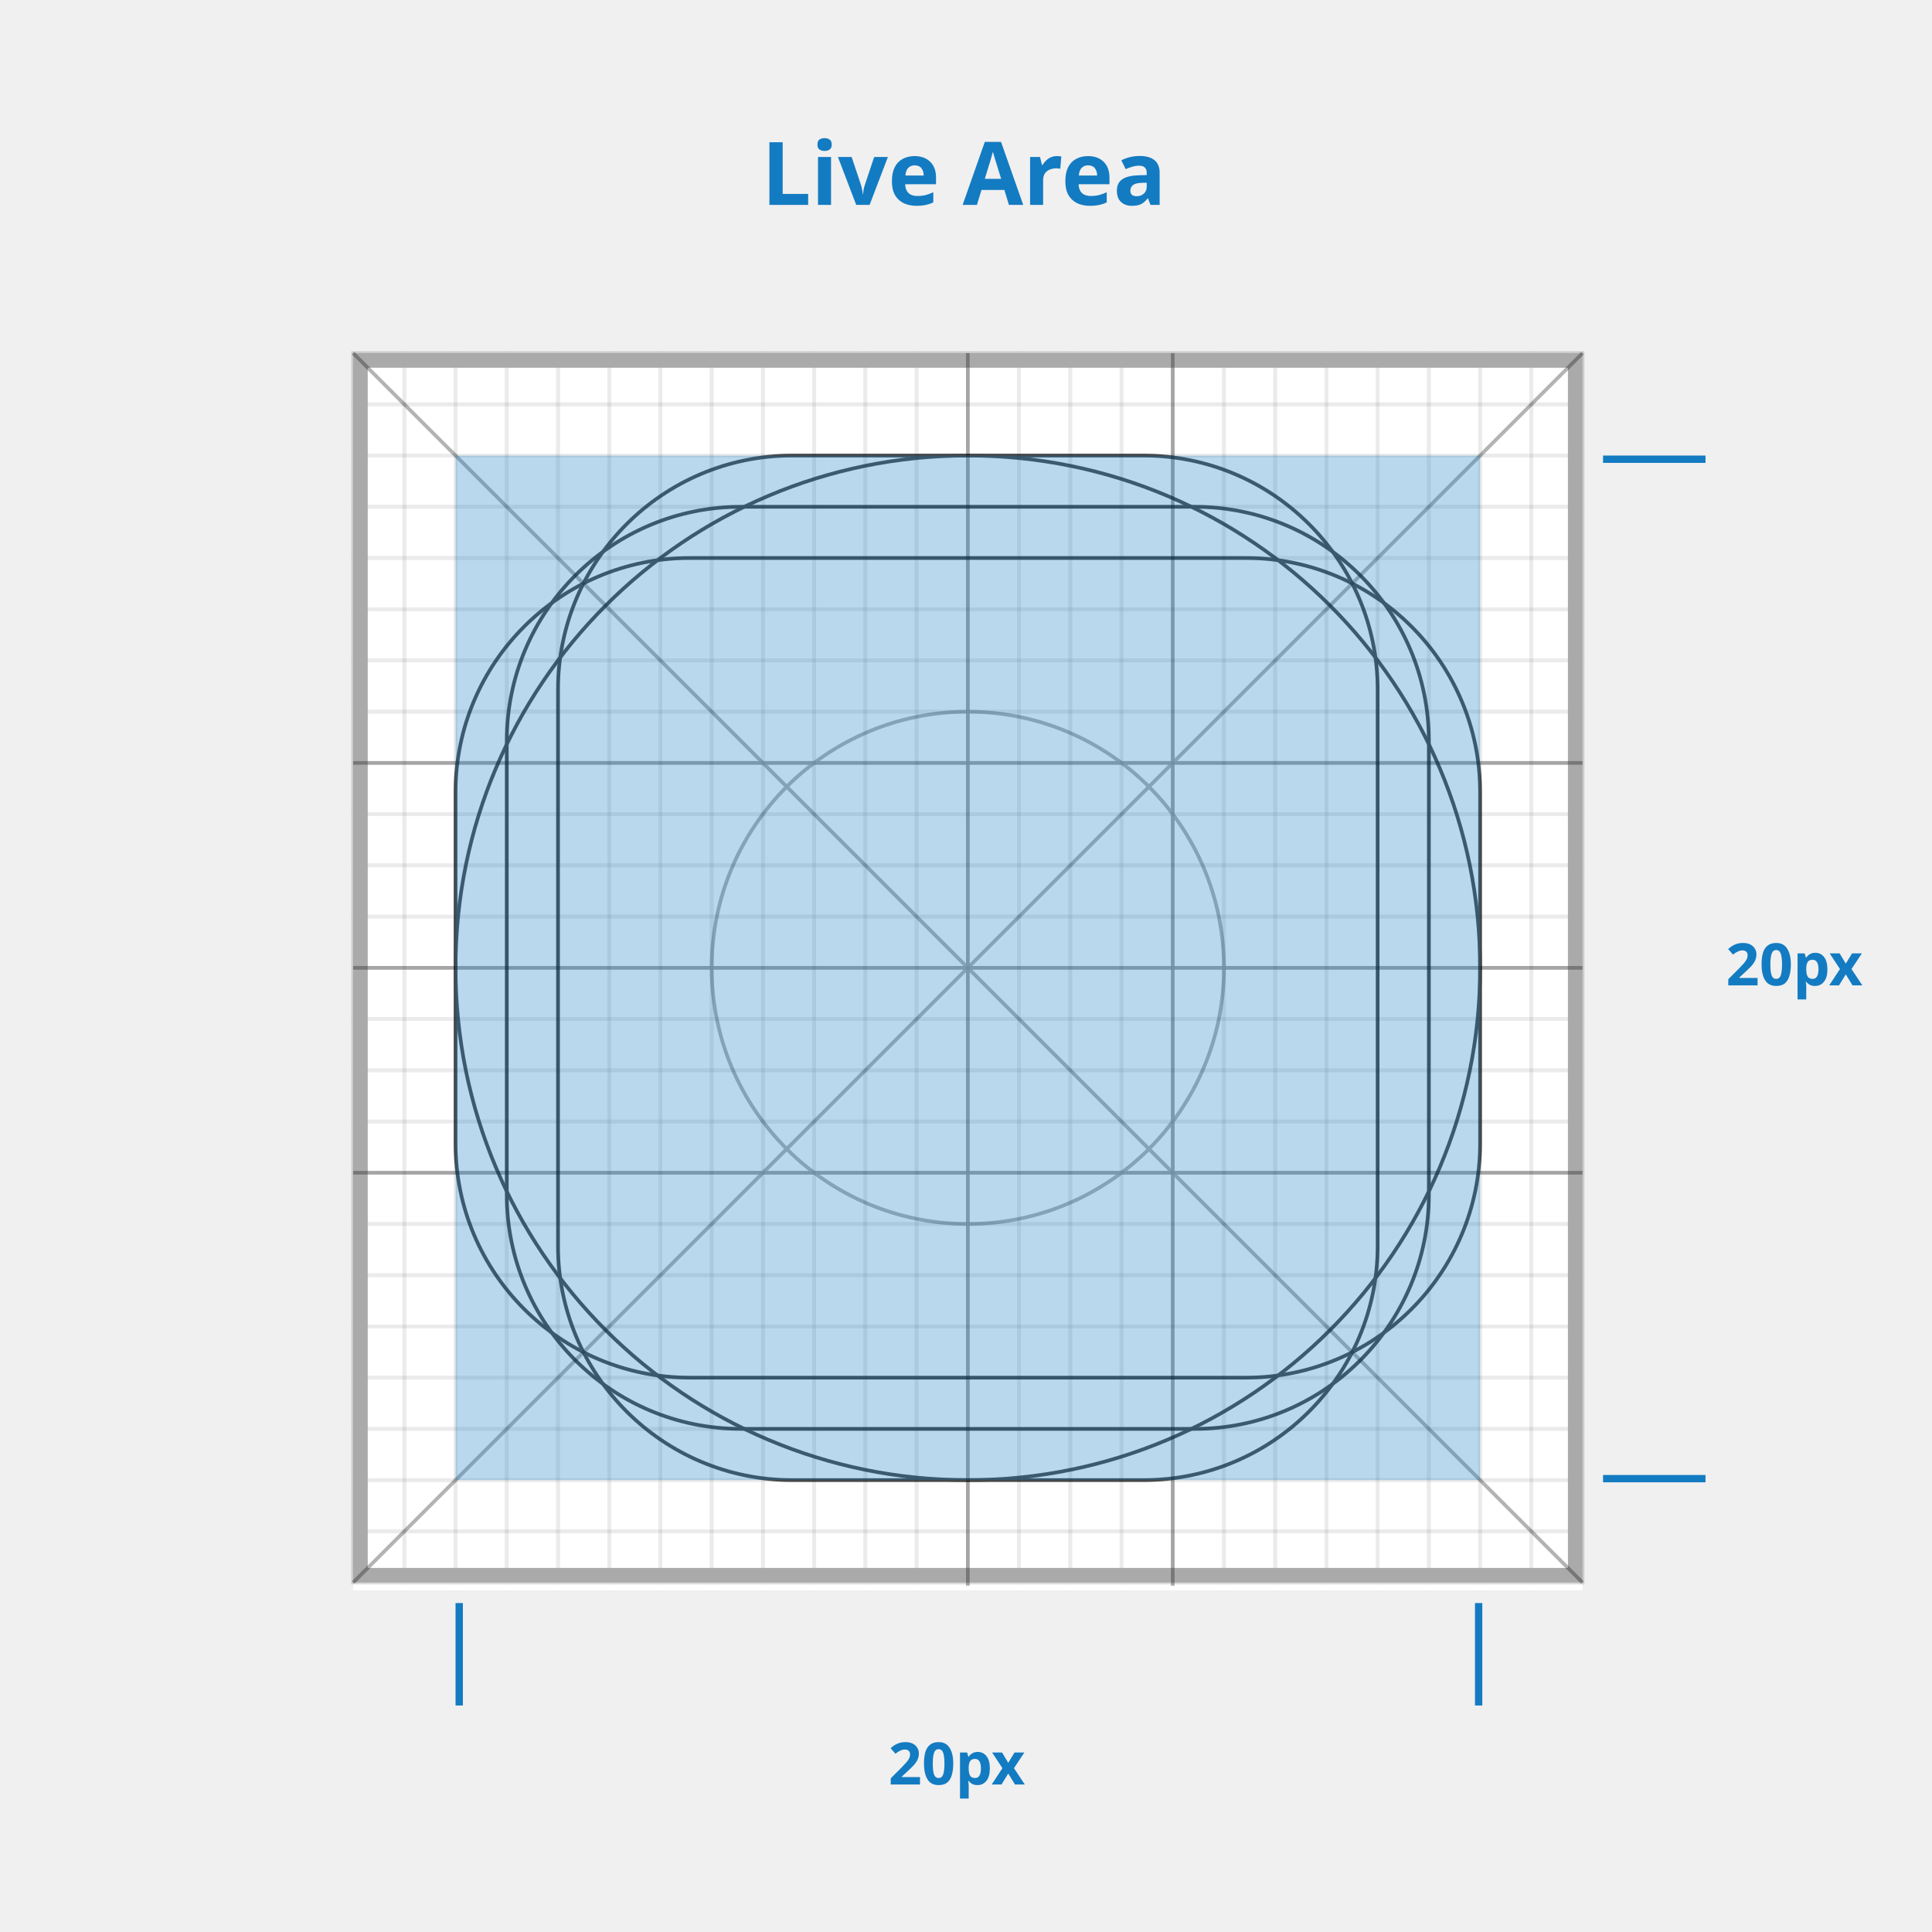
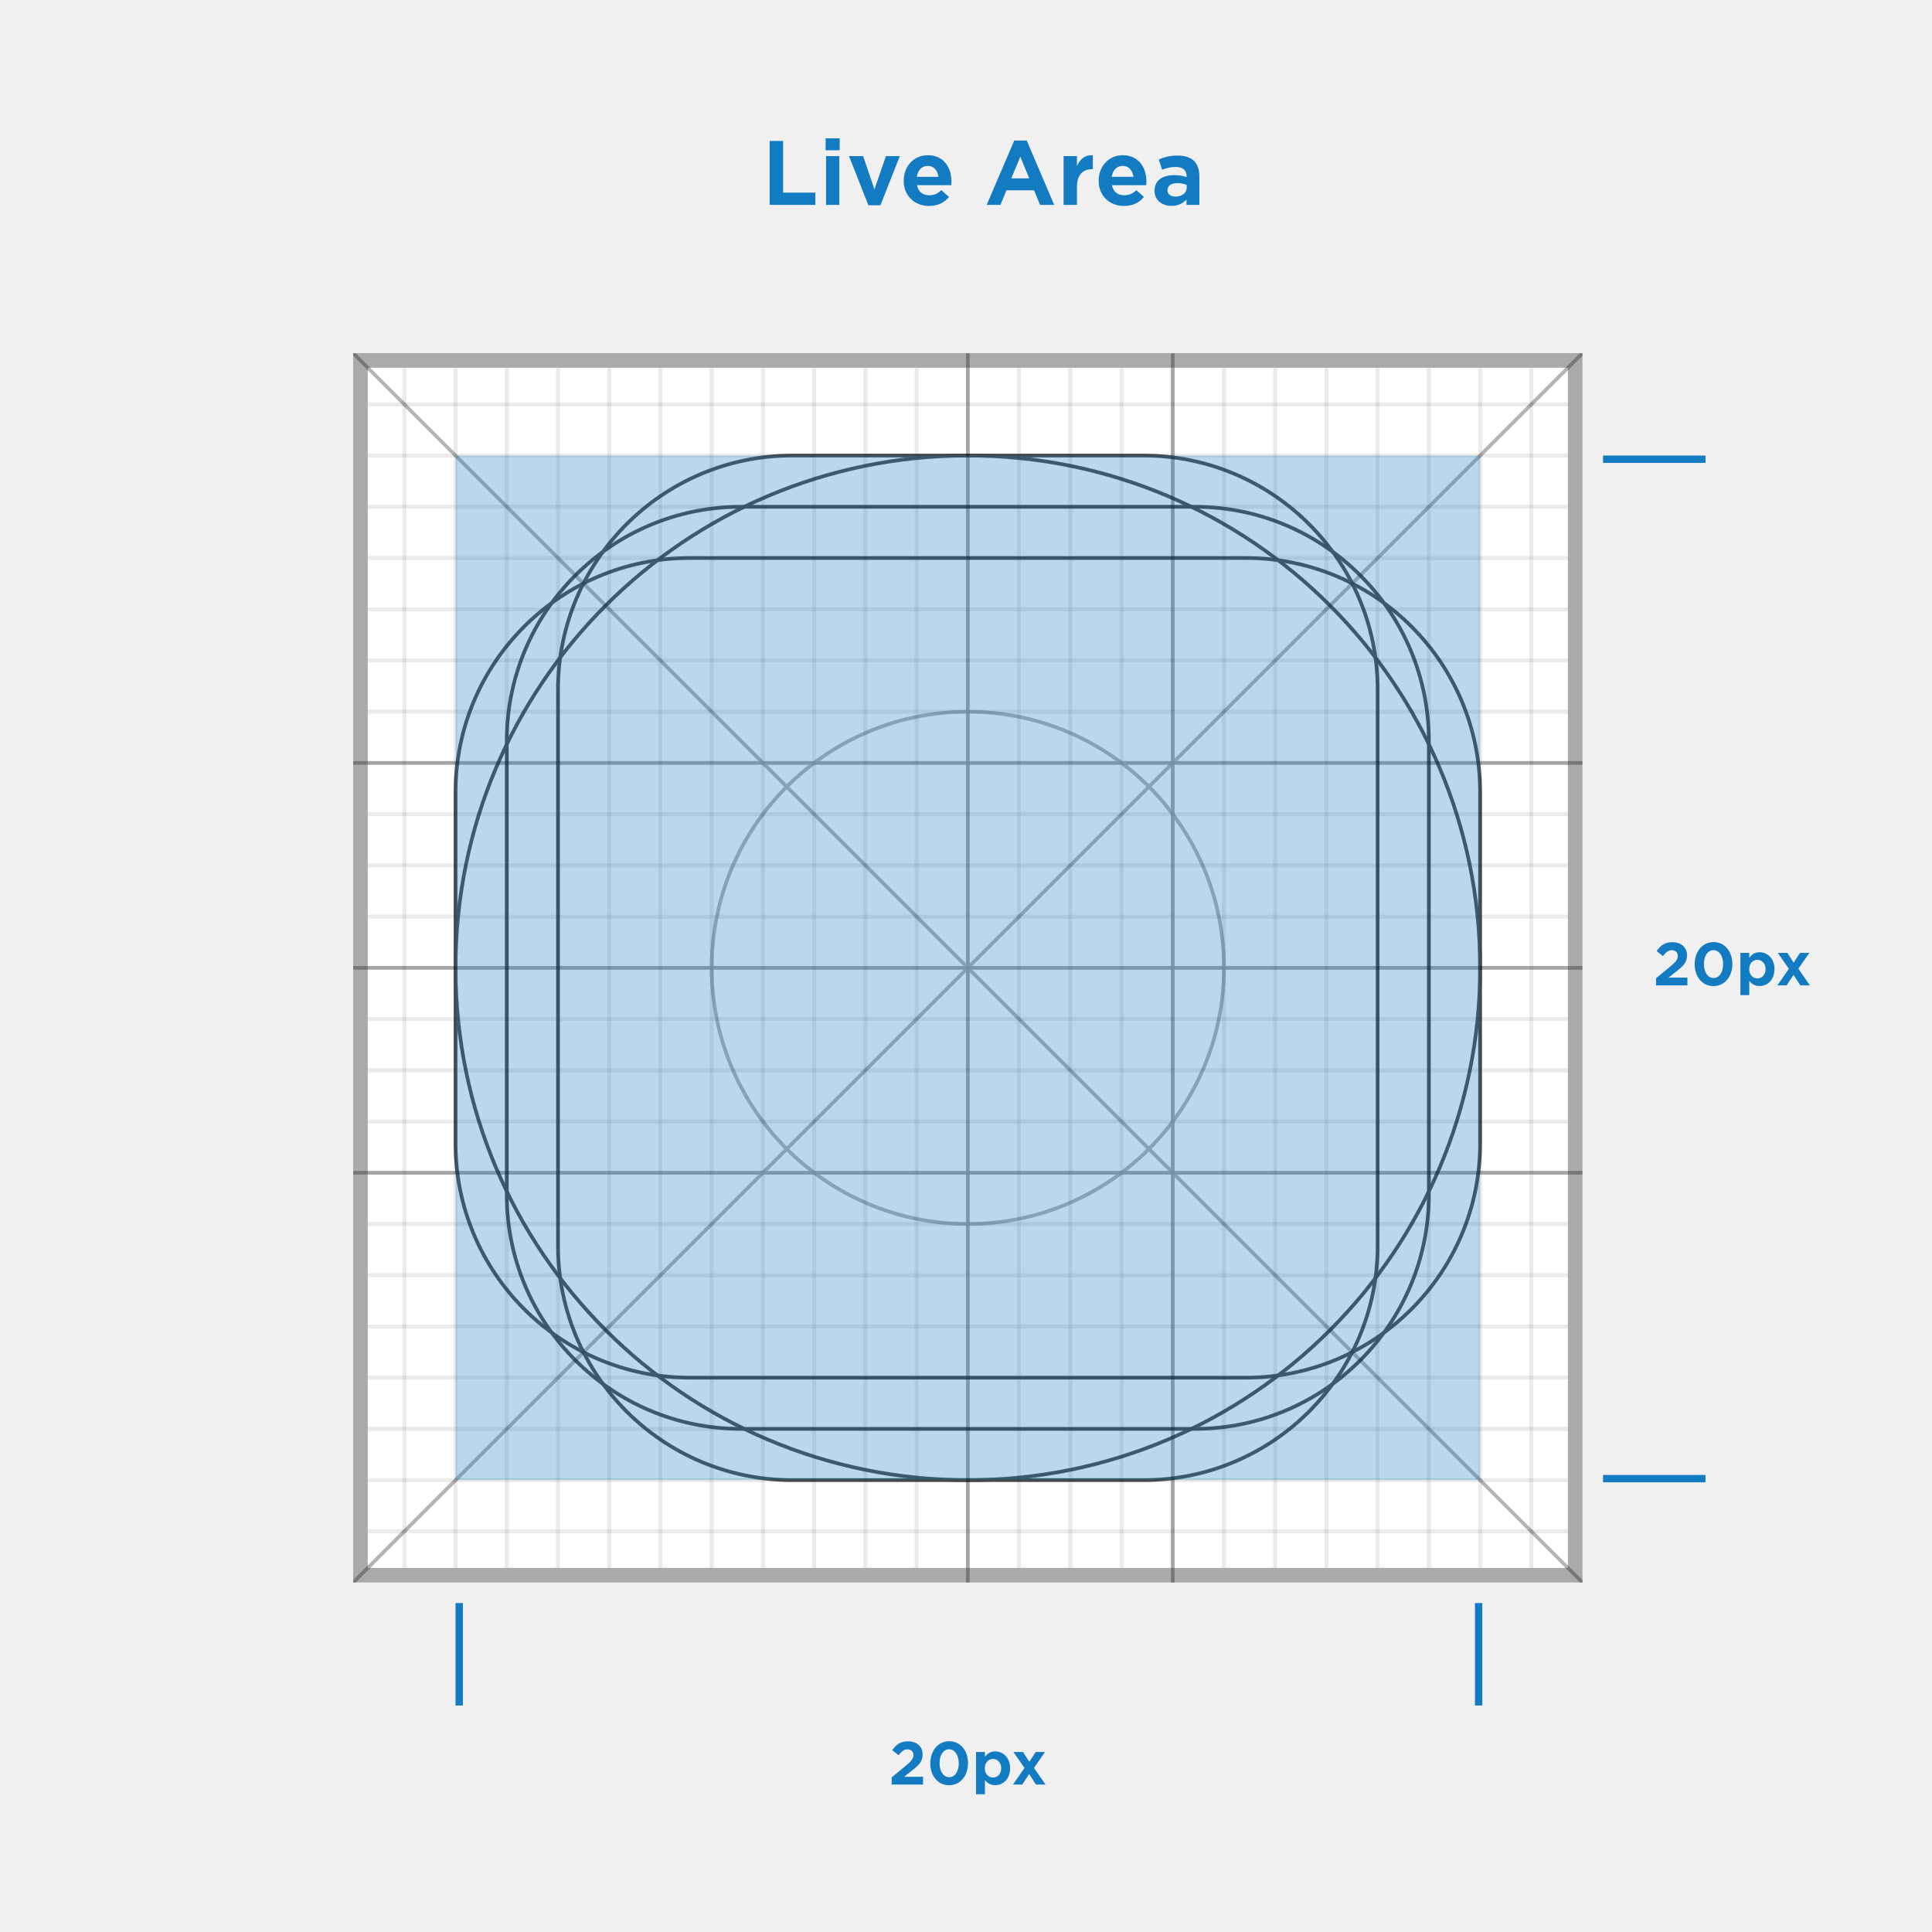
- <svg xmlns="http://www.w3.org/2000/svg" xmlns:xlink="http://www.w3.org/1999/xlink" width="264px" height="264px" viewBox="0 0 264 264" version="1.1">
+ <svg xmlns="http://www.w3.org/2000/svg" xmlns:xlink="http://www.w3.org/1999/xlink" width="264" height="264" viewBox="0 0 264 264">
  <defs>
-     <rect id="path-1" x="0" y="0" width="168" height="168" />
+     <rect id="canvas-live-area-a" width="168" height="168" />
  </defs>
-   <g id="Page-1" stroke="none" stroke-width="1" fill="none" fill-rule="evenodd">
-     <g id="Canvas---Live-Area">
-       <g id="Group" transform="translate(48, 48)">
-         <g id="Icon-Grid---Shape-Keylines---Zoomed" transform="translate(0.25, 0.25)">
-           <mask id="mask-2" fill="white">
-             <use xlink:href="#path-1" />
-           </mask>
-           <g id="mask" />
-           <g id="Icon-Grid---Base---Zoomed" fill-rule="evenodd" stroke-width="1">
-             <g id="Grid">
-               <rect id="Rectangle" fill="#FFFFFF" x="0" y="0" width="168" height="169.05" />
-               <g id="pixels" opacity="0.4" stroke="#000000" stroke-width="0.5">
-                 <g id="Group" opacity="0.2">
-                   <rect id="Rectangle-3" x="161" y="0" width="7" height="168" />
-                   <rect id="Rectangle-3" x="154" y="0" width="7" height="168" />
-                   <rect id="Rectangle-3" x="147" y="0" width="7" height="168" />
-                   <rect id="Rectangle-3" x="140" y="0" width="7" height="168" />
-                   <rect id="Rectangle-3" x="133" y="0" width="7" height="168" />
-                   <rect id="Rectangle-3" x="126" y="0" width="7" height="168" />
-                   <rect id="Rectangle-3" x="119" y="0" width="7" height="168" />
-                   <rect id="Rectangle-3" x="112" y="0" width="7" height="168" />
-                   <rect id="Rectangle-3" x="105" y="0" width="7" height="168" />
-                   <rect id="Rectangle-3" x="98" y="0" width="7" height="168" />
-                   <rect id="Rectangle-3" x="91" y="0" width="7" height="168" />
-                   <rect id="Rectangle-3" x="84" y="0" width="7" height="168" />
-                   <rect id="Rectangle-3" x="77" y="0" width="7" height="168" />
-                   <rect id="Rectangle-3" x="70" y="0" width="7" height="168" />
-                   <rect id="Rectangle-3" x="63" y="0" width="7" height="168" />
-                   <rect id="Rectangle-3" x="56" y="0" width="7" height="168" />
-                   <rect id="Rectangle-3" x="49" y="0" width="7" height="168" />
-                   <rect id="Rectangle-3" x="42" y="0" width="7" height="168" />
-                   <rect id="Rectangle-3" x="35" y="0" width="7" height="168" />
-                   <rect id="Rectangle-3" x="28" y="0" width="7" height="168" />
-                   <rect id="Rectangle-3" x="21" y="0" width="7" height="168" />
-                   <rect id="Rectangle-3" x="14" y="0" width="7" height="168" />
-                   <rect id="Rectangle-3" x="7" y="0" width="7" height="168" />
-                   <rect id="Rectangle-3" x="0" y="0" width="7" height="168" />
-                 </g>
-                 <g id="Group" opacity="0.2" transform="translate(84, 84) rotate(90) translate(-84, -84) ">
-                   <rect id="Rectangle-3" x="161" y="0" width="7" height="168" />
-                   <rect id="Rectangle-3" x="154" y="0" width="7" height="168" />
-                   <rect id="Rectangle-3" x="147" y="0" width="7" height="168" />
-                   <rect id="Rectangle-3" x="140" y="0" width="7" height="168" />
-                   <rect id="Rectangle-3" x="133" y="0" width="7" height="168" />
-                   <rect id="Rectangle-3" x="126" y="0" width="7" height="168" />
-                   <rect id="Rectangle-3" x="119" y="0" width="7" height="168" />
-                   <rect id="Rectangle-3" x="112" y="0" width="7" height="168" />
-                   <rect id="Rectangle-3" x="105" y="0" width="7" height="168" />
-                   <rect id="Rectangle-3" x="98" y="0" width="7" height="168" />
-                   <rect id="Rectangle-3" x="91" y="0" width="7" height="168" />
-                   <rect id="Rectangle-3" x="84" y="0" width="7" height="168" />
-                   <rect id="Rectangle-3" x="77" y="0" width="7" height="168" />
-                   <rect id="Rectangle-3" x="70" y="0" width="7" height="168" />
-                   <rect id="Rectangle-3" x="63" y="0" width="7" height="168" />
-                   <rect id="Rectangle-3" x="56" y="0" width="7" height="168" />
-                   <rect id="Rectangle-3" x="49" y="0" width="7" height="168" />
-                   <rect id="Rectangle-3" x="42" y="0" width="7" height="168" />
-                   <rect id="Rectangle-3" x="35" y="0" width="7" height="168" />
-                   <rect id="Rectangle-3" x="28" y="0" width="7" height="168" />
-                   <rect id="Rectangle-3" x="21" y="0" width="7" height="168" />
-                   <rect id="Rectangle-3" x="14" y="0" width="7" height="168" />
-                   <rect id="Rectangle-3" x="7" y="0" width="7" height="168" />
-                   <rect id="Rectangle-3" x="0" y="0" width="7" height="168" />
-                 </g>
-               </g>
-               <rect id="bounds" stroke="#AAAAAA" stroke-width="2" x="1" y="1" width="166" height="166" />
+   <g fill="none" fill-rule="evenodd">
+     <g transform="translate(48 48)">
+       <g transform="translate(.25 .25)">
+         <mask id="canvas-live-area-b" fill="#fff">
+           <use xlink:href="#canvas-live-area-a" />
+         </mask>
+         <g mask="url(#canvas-live-area-b)">
+           <rect width="168" height="169.05" fill="#FFF" />
+           <g stroke="#000" stroke-width=".5" opacity=".4">
+             <g opacity=".2">
+               <rect width="7" height="168" x="161" />
+               <rect width="7" height="168" x="154" />
+               <rect width="7" height="168" x="147" />
+               <rect width="7" height="168" x="140" />
+               <rect width="7" height="168" x="133" />
+               <rect width="7" height="168" x="126" />
+               <rect width="7" height="168" x="119" />
+               <rect width="7" height="168" x="112" />
+               <rect width="7" height="168" x="105" />
+               <rect width="7" height="168" x="98" />
+               <rect width="7" height="168" x="91" />
+               <rect width="7" height="168" x="84" />
+               <rect width="7" height="168" x="77" />
+               <rect width="7" height="168" x="70" />
+               <rect width="7" height="168" x="63" />
+               <rect width="7" height="168" x="56" />
+               <rect width="7" height="168" x="49" />
+               <rect width="7" height="168" x="42" />
+               <rect width="7" height="168" x="35" />
+               <rect width="7" height="168" x="28" />
+               <rect width="7" height="168" x="21" />
+               <rect width="7" height="168" x="14" />
+               <rect width="7" height="168" x="7" />
+               <rect width="7" height="168" />
+             </g>
+             <g opacity=".2" transform="rotate(90 84 84)">
+               <rect width="7" height="168" x="161" />
+               <rect width="7" height="168" x="154" />
+               <rect width="7" height="168" x="147" />
+               <rect width="7" height="168" x="140" />
+               <rect width="7" height="168" x="133" />
+               <rect width="7" height="168" x="126" />
+               <rect width="7" height="168" x="119" />
+               <rect width="7" height="168" x="112" />
+               <rect width="7" height="168" x="105" />
+               <rect width="7" height="168" x="98" />
+               <rect width="7" height="168" x="91" />
+               <rect width="7" height="168" x="84" />
+               <rect width="7" height="168" x="77" />
+               <rect width="7" height="168" x="70" />
+               <rect width="7" height="168" x="63" />
+               <rect width="7" height="168" x="56" />
+               <rect width="7" height="168" x="49" />
+               <rect width="7" height="168" x="42" />
+               <rect width="7" height="168" x="35" />
+               <rect width="7" height="168" x="28" />
+               <rect width="7" height="168" x="21" />
+               <rect width="7" height="168" x="14" />
+               <rect width="7" height="168" x="7" />
+               <rect width="7" height="168" />
            </g>
          </g>
-           <g id="Group" stroke-width="1" fill-rule="evenodd" stroke="#000000">
-             <g id="Grid" opacity="0.3" stroke-width="0.5">
-               <path d="M0,0 L168,168" id="diagonal" transform="translate(84, 84) scale(-1, 1) translate(-84, -84) " />
-               <path d="M0,0 L168,168" id="diagonal" />
-               <circle id="circle" cx="84" cy="84" r="35" />
-               <path d="M84,0 L84,168.438" id="vertical" />
-               <path d="M112,0 L112,168.438" id="vertical" />
-               <path d="M0,84 L168,84" id="horizontal" />
-               <path d="M0,112 L168,112" id="horizontal" />
-               <path d="M0,56 L168,56" id="horizontal" />
-             </g>
-             <g id="Shapes" opacity="0.7" transform="translate(14, 14)" stroke-width="0.5">
-               <circle id="circle" cx="70" cy="70" r="70" />
-               <rect id="horizontal-rectangle" x="0" y="14" width="140" height="112" rx="32" />
-               <rect id="vertical-rectangle" x="14" y="0" width="112" height="140" rx="32" />
-               <rect id="square" transform="translate(70, 70) rotate(90) translate(-70, -70) " x="7" y="7" width="126" height="126" rx="32" />
-             </g>
+           <rect width="166" height="166" x="1" y="1" stroke="#AAA" stroke-width="2" />
+         </g>
+         <g stroke="#000" mask="url(#canvas-live-area-b)">
+           <g stroke-width=".5" opacity=".3">
+             <path d="M0,0 L168,168" transform="matrix(-1 0 0 1 168 0)" />
+             <path d="M0,0 L168,168" />
+             <circle cx="84" cy="84" r="35" />
+             <path d="M84 0L84 168.438M112 0L112 168.438M0 84L168 84M0 112L168 112M0 56L168 56" />
+           </g>
+           <g stroke-width=".5" opacity=".7" transform="translate(14 14)">
+             <circle cx="70" cy="70" r="70" />
+             <rect width="140" height="112" y="14" rx="32" />
+             <rect width="112" height="140" x="14" rx="32" />
+             <rect width="126" height="126" x="7" y="7" rx="32" transform="rotate(90 70 70)" />
          </g>
        </g>
-         <g id="Guides" transform="translate(14.25, 14.25)" fill="#137BC2">
-           <rect id="Live-Area" opacity="0.3" x="0" y="0" width="140" height="140" />
-           <rect id="marker" x="0" y="156.8" width="1" height="14" />
-           <text id="20px" font-family="GothamSSm-Bold, Gotham SSm" font-size="8" font-weight="bold">
-             <tspan x="59.152" y="181.6">20px</tspan>
-           </text>
-           <rect id="marker" x="139.3" y="156.8" width="1" height="14" />
-           <rect id="marker" x="156.8" y="139.3" width="14" height="1" />
-           <rect id="marker" x="156.8" y="0" width="14" height="1" />
-           <text id="20px" font-family="GothamSSm-Bold, Gotham SSm" font-size="8" font-weight="bold">
-             <tspan x="173.6" y="72.4">20px</tspan>
-           </text>
-         </g>
      </g>
-       <text id="Live-Area" font-family="GothamSSm-Bold, Gotham SSm" font-size="12" font-weight="bold" fill="#137BC2">
-         <tspan x="104.058" y="28">Live Area</tspan>
-       </text>
+       <g fill="#137BC2" transform="translate(14.25 14.25)">
+         <rect width="140" height="140" opacity=".3" />
+         <rect width="1" height="14" y="156.8" />
+         <path d="M59.592,181.6 L59.592,180.624 L61.544,179.016 C62.28,178.4 62.568,178.072 62.568,177.584 C62.568,177.072 62.224,176.792 61.752,176.792 C61.288,176.792 60.968,177.056 60.536,177.592 L59.672,176.904 C60.24,176.12 60.792,175.696 61.832,175.696 C63.024,175.696 63.824,176.4 63.824,177.48 L63.824,177.496 C63.824,178.456 63.328,178.944 62.296,179.752 L61.296,180.536 L63.88,180.536 L63.88,181.6 L59.592,181.6 Z M67.44,181.696 C65.888,181.696 64.872,180.392 64.872,178.704 L64.872,178.688 C64.872,177.008 65.912,175.68 67.456,175.68 C68.992,175.68 70.024,176.984 70.024,178.672 L70.024,178.688 C70.024,180.368 68.992,181.696 67.44,181.696 Z M67.456,180.592 C68.256,180.592 68.76,179.776 68.76,178.704 L68.76,178.688 C68.76,177.616 68.232,176.784 67.44,176.784 C66.648,176.784 66.136,177.592 66.136,178.672 L66.136,178.688 C66.136,179.768 66.656,180.592 67.456,180.592 Z M73.44,180.648 C74.048,180.648 74.56,180.16 74.56,179.384 L74.56,179.368 C74.56,178.608 74.048,178.104 73.44,178.104 C72.832,178.104 72.32,178.608 72.32,179.368 L72.32,179.384 C72.32,180.144 72.832,180.648 73.44,180.648 Z M71.12,182.928 L71.12,177.152 L72.336,177.152 L72.336,177.816 C72.648,177.392 73.08,177.072 73.744,177.072 C74.784,177.072 75.776,177.888 75.776,179.368 L75.776,179.384 C75.776,180.864 74.8,181.688 73.744,181.688 C73.064,181.688 72.64,181.368 72.336,181 L72.336,182.928 L71.12,182.928 Z M77.536,177.152 L78.4,178.488 L79.28,177.152 L80.552,177.152 L79.04,179.32 L80.616,181.6 L79.312,181.6 L78.376,180.168 L77.44,181.6 L76.168,181.6 L77.744,179.336 L76.232,177.152 L77.536,177.152 Z" />
+         <rect width="1" height="14" x="139.3" y="156.8" />
+         <rect width="14" height="1" x="156.8" y="139.3" />
+         <rect width="14" height="1" x="156.8" />
+         <path d="M164.04,72.4 L164.04,71.424 L165.992,69.816 C166.728,69.2 167.016,68.872 167.016,68.384 C167.016,67.872 166.672,67.592 166.2,67.592 C165.736,67.592 165.416,67.856 164.984,68.392 L164.12,67.704 C164.688,66.92 165.24,66.496 166.28,66.496 C167.472,66.496 168.272,67.2 168.272,68.28 L168.272,68.296 C168.272,69.256 167.776,69.744 166.744,70.552 L165.744,71.336 L168.328,71.336 L168.328,72.4 L164.04,72.4 Z M171.888,72.496 C170.336,72.496 169.32,71.192 169.32,69.504 L169.32,69.488 C169.32,67.808 170.36,66.48 171.904,66.48 C173.44,66.48 174.472,67.784 174.472,69.472 L174.472,69.488 C174.472,71.168 173.44,72.496 171.888,72.496 Z M171.904,71.392 C172.704,71.392 173.208,70.576 173.208,69.504 L173.208,69.488 C173.208,68.416 172.68,67.584 171.888,67.584 C171.096,67.584 170.584,68.392 170.584,69.472 L170.584,69.488 C170.584,70.568 171.104,71.392 171.904,71.392 Z M177.888,71.448 C178.496,71.448 179.008,70.96 179.008,70.184 L179.008,70.168 C179.008,69.408 178.496,68.904 177.888,68.904 C177.28,68.904 176.768,69.408 176.768,70.168 L176.768,70.184 C176.768,70.944 177.28,71.448 177.888,71.448 Z M175.568,73.728 L175.568,67.952 L176.784,67.952 L176.784,68.616 C177.096,68.192 177.528,67.872 178.192,67.872 C179.232,67.872 180.224,68.688 180.224,70.168 L180.224,70.184 C180.224,71.664 179.248,72.488 178.192,72.488 C177.512,72.488 177.088,72.168 176.784,71.8 L176.784,73.728 L175.568,73.728 Z M181.984,67.952 L182.848,69.288 L183.728,67.952 L185,67.952 L183.488,70.12 L185.064,72.4 L183.76,72.4 L182.824,70.968 L181.888,72.4 L180.616,72.4 L182.192,70.136 L180.68,67.952 L181.984,67.952 Z" />
+       </g>
    </g>
+     <path fill="#137BC2" d="M105.174,28 L105.174,19.264 L107.01,19.264 L107.01,26.32 L111.414,26.32 L111.414,28 L105.174,28 Z M112.818,20.536 L112.818,18.904 L114.738,18.904 L114.738,20.536 L112.818,20.536 Z M112.878,28 L112.878,21.328 L114.69,21.328 L114.69,28 L112.878,28 Z M118.662,28.048 L116.01,21.328 L117.942,21.328 L119.49,25.888 L121.062,21.328 L122.958,21.328 L120.306,28.048 L118.662,28.048 Z M126.954,28.144 C124.962,28.144 123.486,26.74 123.486,24.7 L123.486,24.676 C123.486,22.768 124.842,21.208 126.774,21.208 C128.982,21.208 130.014,22.924 130.014,24.82 C130.014,24.964 130.002,25.132 129.99,25.3 L125.298,25.3 C125.478,26.212 126.102,26.68 126.978,26.68 C127.638,26.68 128.106,26.476 128.634,25.984 L129.678,26.908 C129.054,27.676 128.166,28.144 126.954,28.144 Z M125.274,24.16 L128.238,24.16 C128.118,23.284 127.614,22.672 126.774,22.672 C125.958,22.672 125.418,23.26 125.274,24.16 Z M138.186,24.376 L140.646,24.376 L139.422,21.412 L138.186,24.376 Z M134.826,28 L138.594,19.204 L140.298,19.204 L144.054,28 L142.122,28 L141.306,26.008 L137.526,26.008 L136.71,28 L134.826,28 Z M145.338,28 L145.338,21.328 L147.162,21.328 L147.162,22.708 C147.558,21.772 148.206,21.16 149.334,21.208 L149.334,23.116 L149.238,23.116 C147.966,23.116 147.162,23.896 147.162,25.516 L147.162,28 L145.338,28 Z M153.594,28.144 C151.602,28.144 150.126,26.74 150.126,24.7 L150.126,24.676 C150.126,22.768 151.482,21.208 153.414,21.208 C155.622,21.208 156.654,22.924 156.654,24.82 C156.654,24.964 156.642,25.132 156.63,25.3 L151.938,25.3 C152.118,26.212 152.742,26.68 153.618,26.68 C154.278,26.68 154.746,26.476 155.274,25.984 L156.318,26.908 C155.694,27.676 154.806,28.144 153.594,28.144 Z M151.914,24.16 L154.878,24.16 C154.758,23.284 154.254,22.672 153.414,22.672 C152.598,22.672 152.058,23.26 151.914,24.16 Z M160.626,26.86 C161.538,26.86 162.162,26.356 162.162,25.636 L162.162,25.276 C161.826,25.132 161.382,25.024 160.89,25.024 C160.05,25.024 159.534,25.372 159.534,25.984 L159.534,26.008 C159.534,26.548 159.99,26.86 160.626,26.86 Z M160.086,28.132 C158.826,28.132 157.77,27.4 157.77,26.08 L157.77,26.056 C157.77,24.604 158.886,23.932 160.47,23.932 C161.166,23.932 161.658,24.04 162.138,24.196 L162.138,24.076 C162.138,23.26 161.634,22.816 160.662,22.816 C159.942,22.816 159.414,22.96 158.802,23.188 L158.346,21.796 C159.078,21.472 159.81,21.256 160.926,21.256 C161.946,21.256 162.69,21.532 163.17,22 C163.662,22.492 163.89,23.224 163.89,24.112 L163.89,28 L162.126,28 L162.126,27.256 C161.67,27.772 161.022,28.132 160.086,28.132 Z" />
  </g>
</svg>
